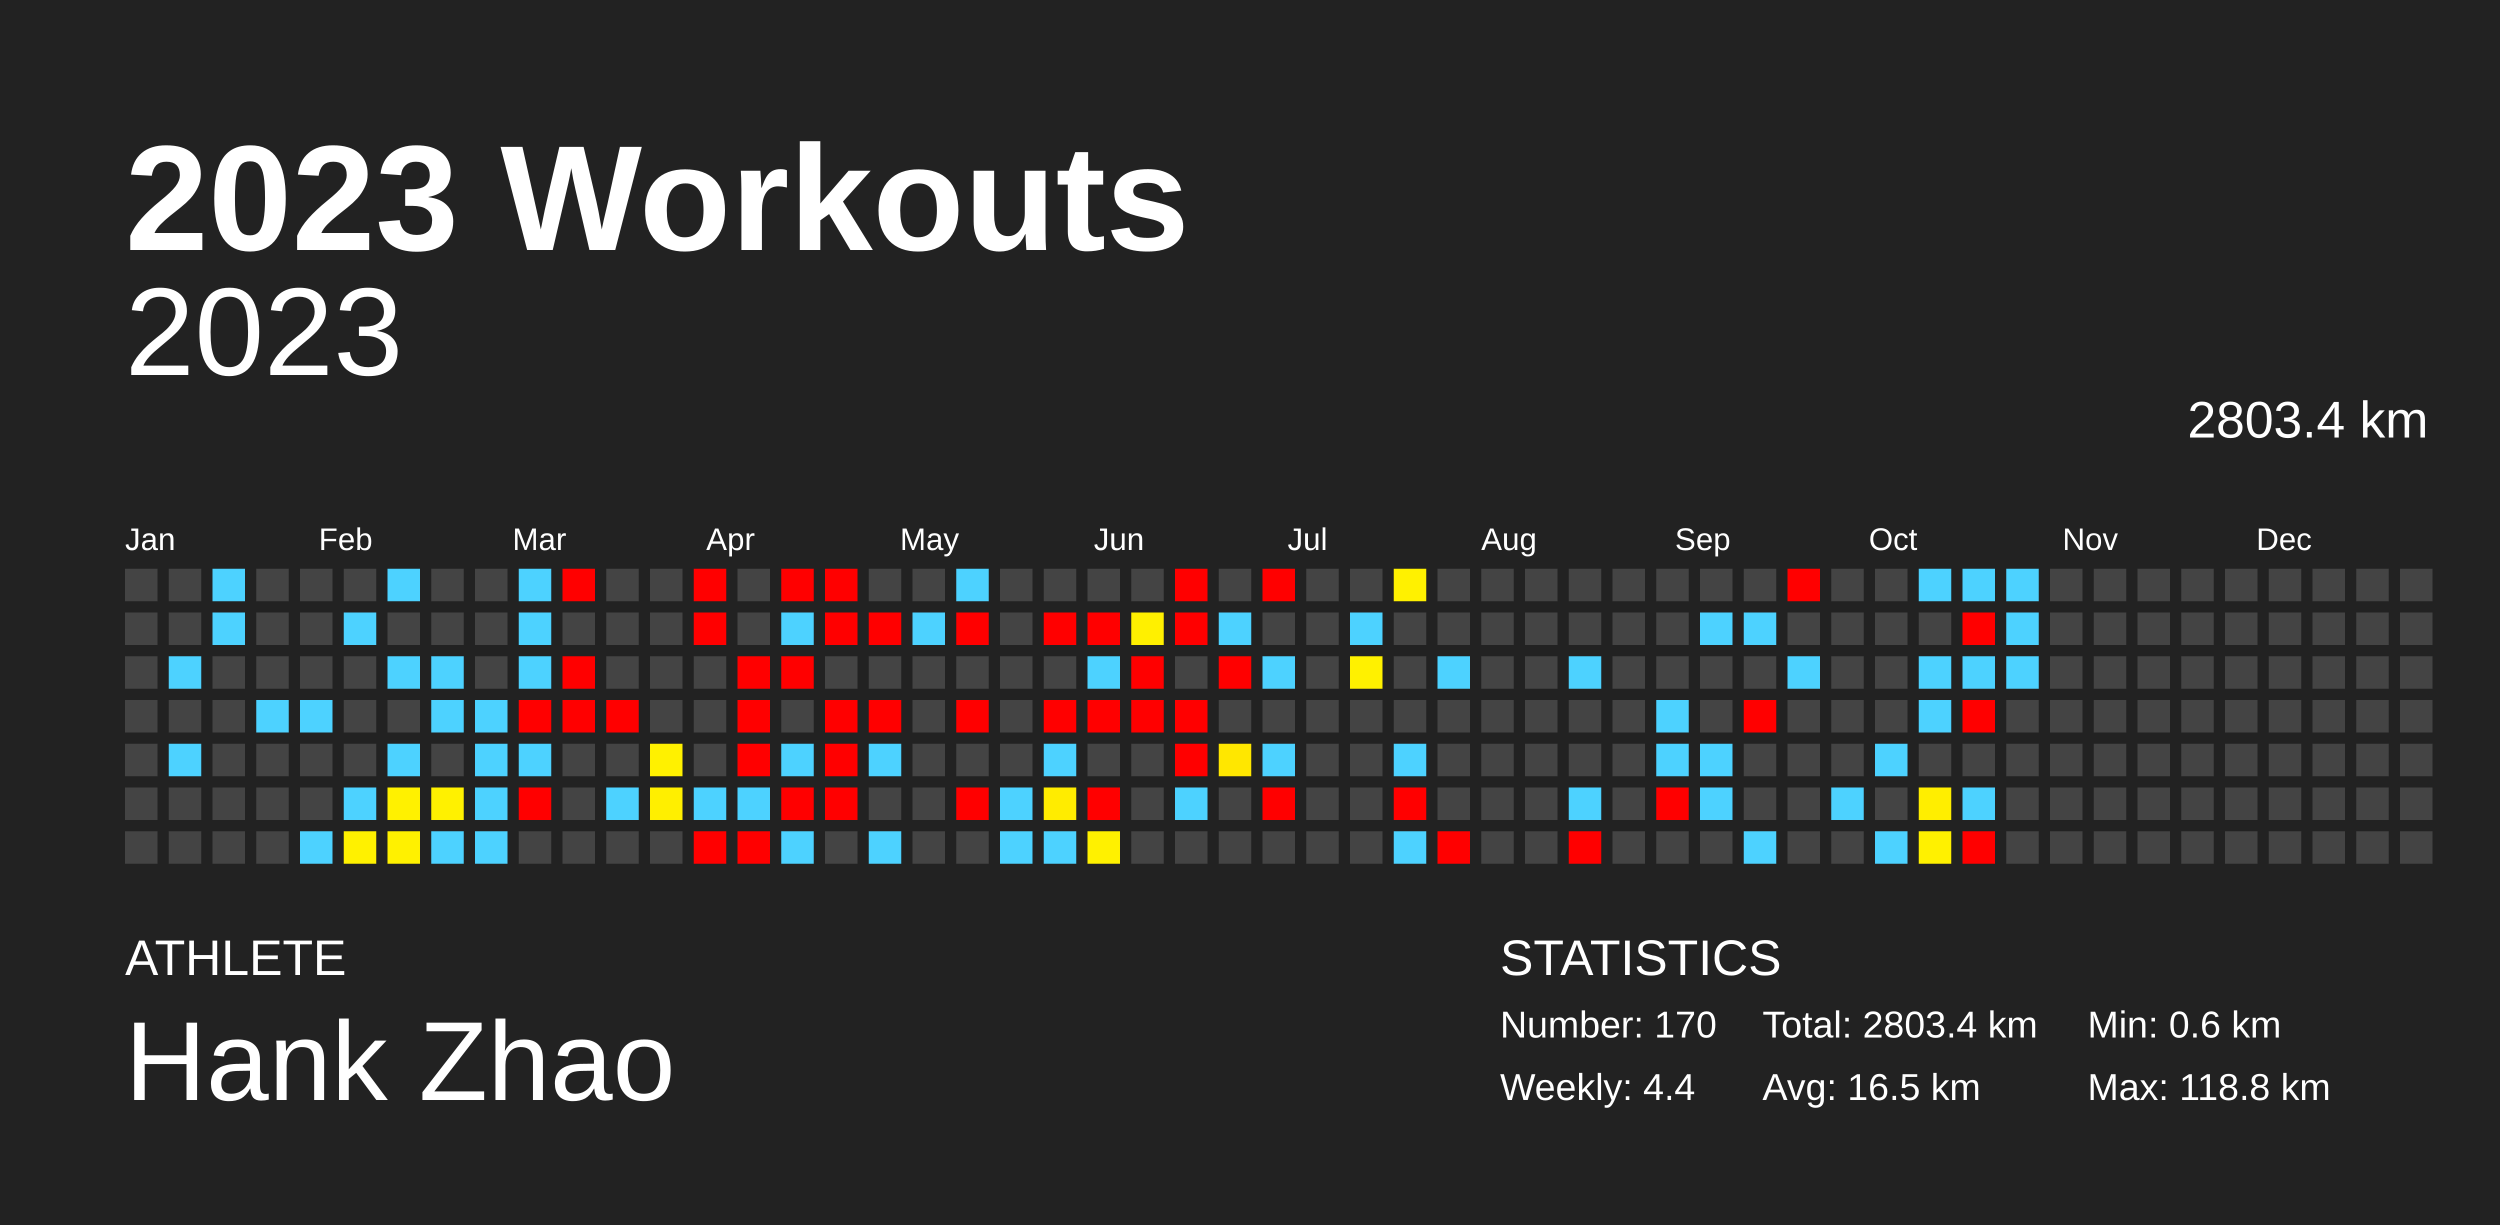
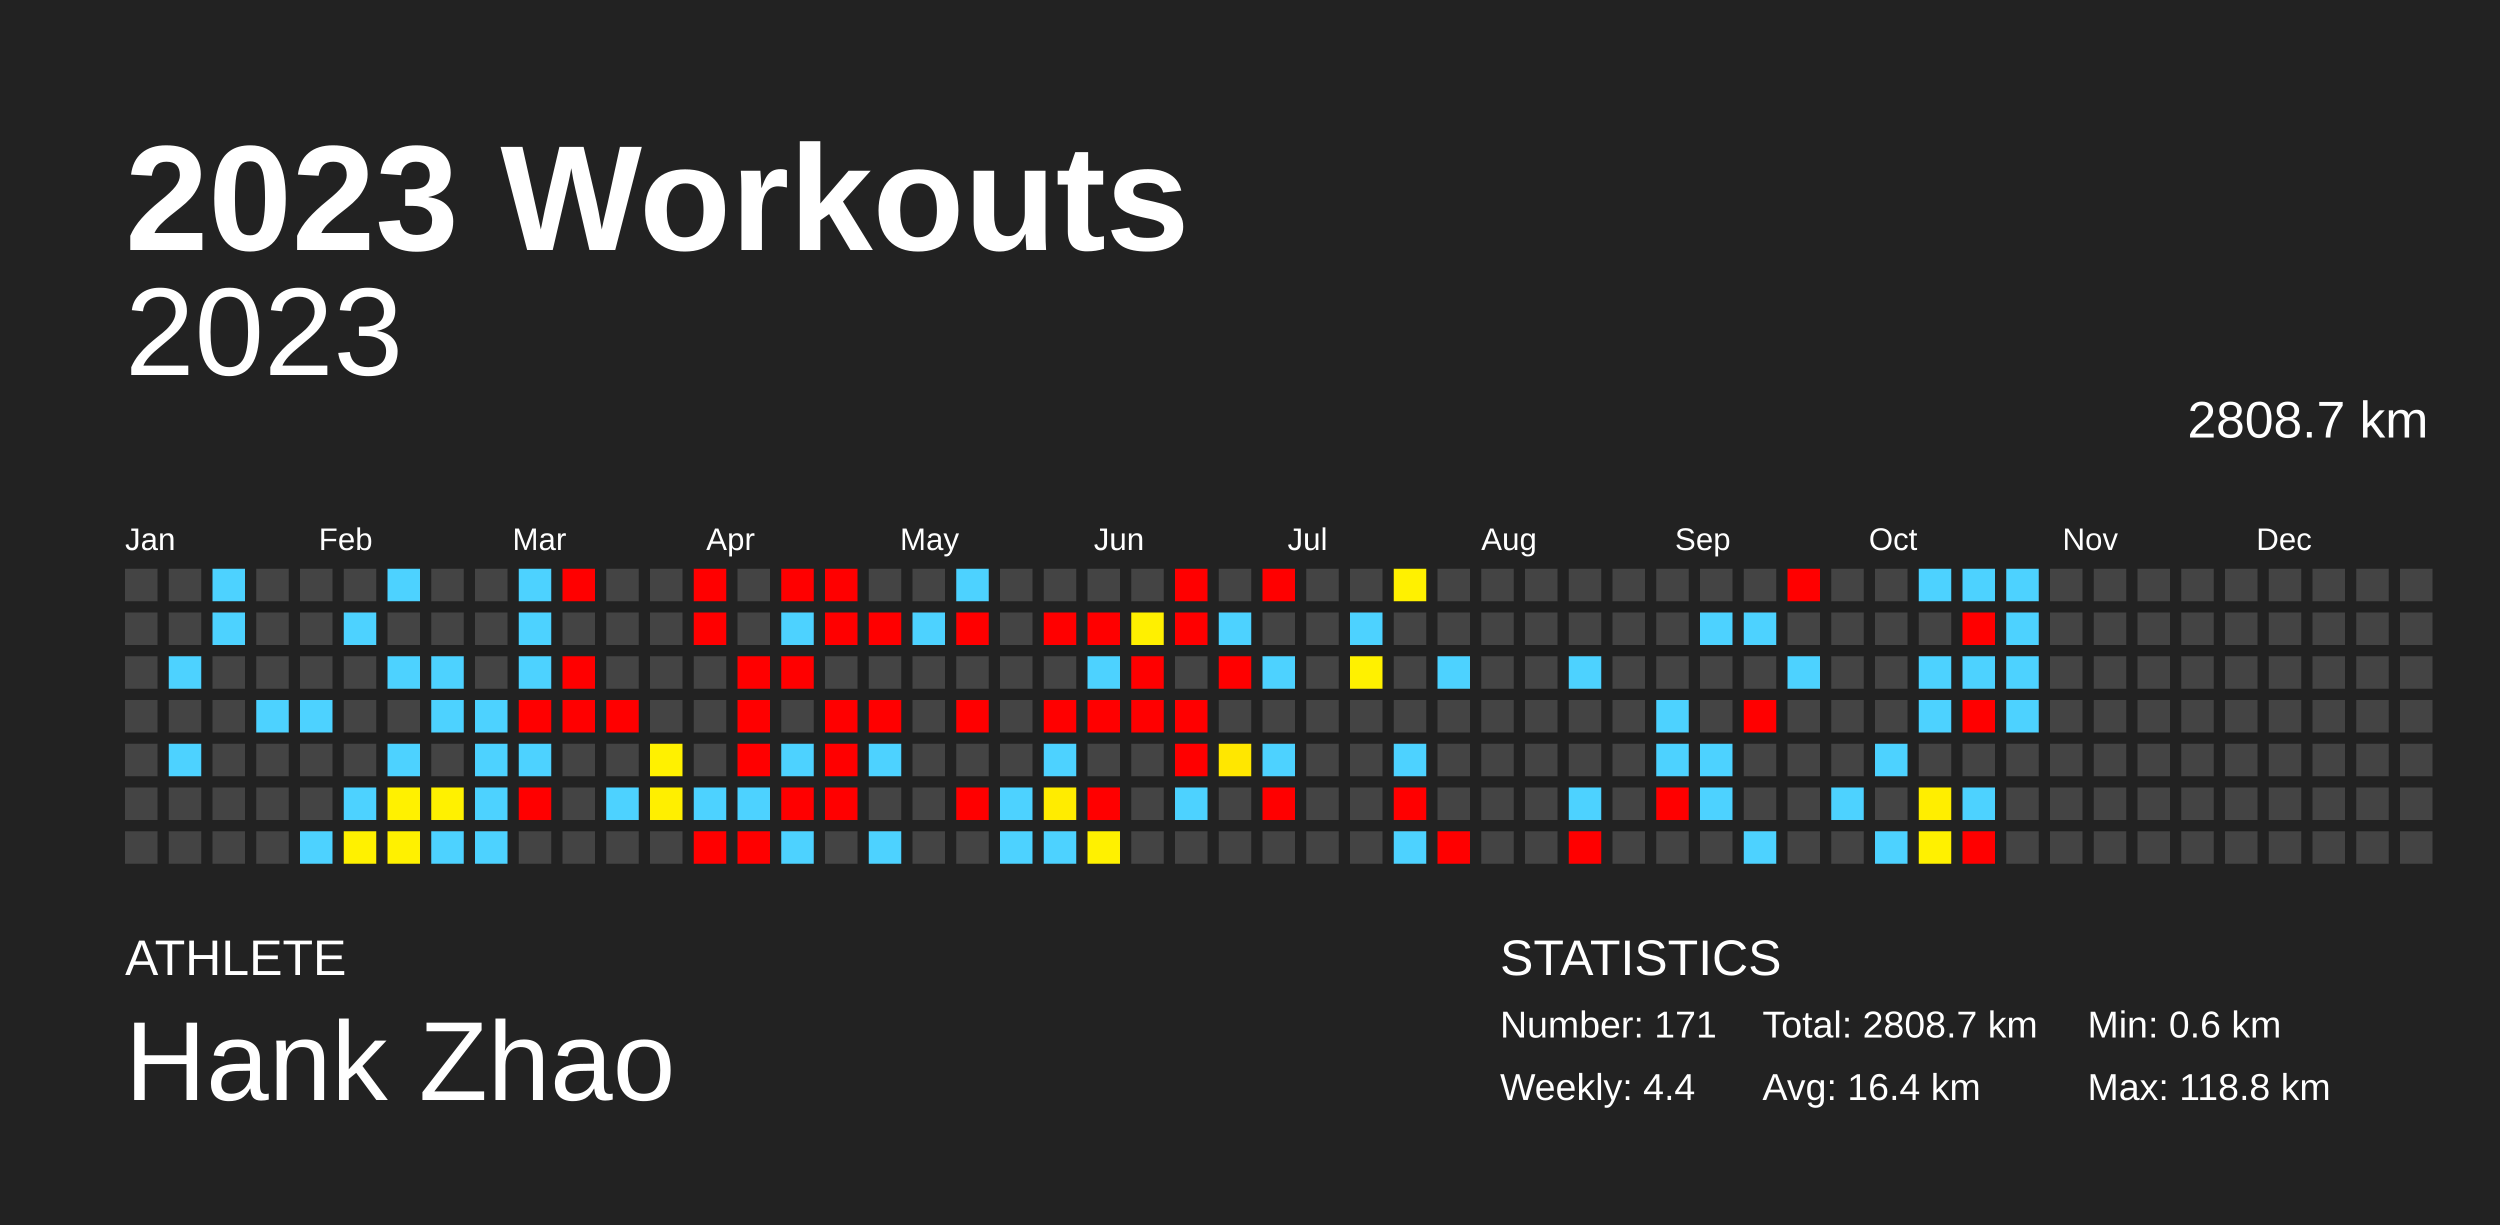
<svg xmlns="http://www.w3.org/2000/svg" baseProfile="full" height="98mm" version="1.1" viewBox="0,0,200,98" width="200mm">
  <defs />
  <rect fill="#222222" height="98" width="200" x="0" y="0" />
  <text fill="#FFFFFF" style="font-size:12px; font-family:Arial; font-weight:bold;" x="10" y="20">2023 Workouts</text>
  <text fill="#FFFFFF" style="font-size:4px; font-family:Arial" x="10" y="78">ATHLETE</text>
  <text fill="#FFFFFF" style="font-size:9px; font-family:Arial" x="10" y="88">Hank Zhao</text>
  <text fill="#FFFFFF" style="font-size:4px; font-family:Arial" x="120" y="78">STATISTICS</text>
-   <text fill="#FFFFFF" style="font-size:3px; font-family:Arial" x="120" y="83">Number: 170</text>
+   <text fill="#FFFFFF" style="font-size:3px; font-family:Arial" x="120" y="83">Number: 171</text>
  <text fill="#FFFFFF" style="font-size:3px; font-family:Arial" x="120" y="88">Weekly: 4.4</text>
-   <text fill="#FFFFFF" style="font-size:3px; font-family:Arial" x="141" y="83">Total: 2803.4 km</text>
-   <text fill="#FFFFFF" style="font-size:3px; font-family:Arial" x="141" y="88">Avg: 16.5 km</text>
+   <text fill="#FFFFFF" style="font-size:3px; font-family:Arial" x="141" y="83">Total: 2808.7 km</text>
+   <text fill="#FFFFFF" style="font-size:3px; font-family:Arial" x="141" y="88">Avg: 16.4 km</text>
  <text fill="#FFFFFF" style="font-size:3px; font-family:Arial" x="167" y="83">Min: 0.6 km</text>
  <text fill="#FFFFFF" style="font-size:3px; font-family:Arial" x="167" y="88">Max: 118.8 km</text>
  <text alignment-baseline="hanging" fill="#FFFFFF" style="font-size:10.0px; font-family:Arial;" x="10" y="30">2023</text>
-   <text alignment-baseline="hanging" fill="#FFFFFF" style="font-size:4.125px; font-family:Arial;" x="175" y="35">2803.4 km</text>
+   <text alignment-baseline="hanging" fill="#FFFFFF" style="font-size:4.125px; font-family:Arial;" x="175" y="35">2808.7 km</text>
  <text fill="#FFFFFF" style="font-size:2.5px; font-family:Arial" x="10.0" y="44">Jan</text>
  <text fill="#FFFFFF" style="font-size:2.5px; font-family:Arial" x="25.5" y="44">Feb</text>
  <text fill="#FFFFFF" style="font-size:2.5px; font-family:Arial" x="41.0" y="44">Mar</text>
  <text fill="#FFFFFF" style="font-size:2.5px; font-family:Arial" x="56.5" y="44">Apr</text>
  <text fill="#FFFFFF" style="font-size:2.5px; font-family:Arial" x="72.0" y="44">May</text>
  <text fill="#FFFFFF" style="font-size:2.5px; font-family:Arial" x="87.5" y="44">Jun</text>
  <text fill="#FFFFFF" style="font-size:2.5px; font-family:Arial" x="103.0" y="44">Jul</text>
  <text fill="#FFFFFF" style="font-size:2.5px; font-family:Arial" x="118.5" y="44">Aug</text>
  <text fill="#FFFFFF" style="font-size:2.5px; font-family:Arial" x="134.0" y="44">Sep</text>
  <text fill="#FFFFFF" style="font-size:2.5px; font-family:Arial" x="149.5" y="44">Oct</text>
  <text fill="#FFFFFF" style="font-size:2.5px; font-family:Arial" x="165.0" y="44">Nov</text>
  <text fill="#FFFFFF" style="font-size:2.5px; font-family:Arial" x="180.5" y="44">Dec</text>
  <rect fill="#444444" height="2.6" width="2.6" x="10.0" y="45.5" />
  <rect fill="#444444" height="2.6" width="2.6" x="10.0" y="49.0" />
  <rect fill="#444444" height="2.6" width="2.6" x="10.0" y="52.5" />
  <rect fill="#444444" height="2.6" width="2.6" x="10.0" y="56.0" />
  <rect fill="#444444" height="2.6" width="2.6" x="10.0" y="59.5" />
  <rect fill="#444444" height="2.6" width="2.6" x="10.0" y="63.0" />
  <rect fill="#444444" height="2.6" width="2.6" x="10.0" y="66.5" />
  <rect fill="#444444" height="2.6" width="2.6" x="13.5" y="45.5" />
  <rect fill="#444444" height="2.6" width="2.6" x="13.5" y="49.0" />
  <rect fill="#4dd2ff" height="2.6" width="2.6" x="13.5" y="52.5" />
  <rect fill="#444444" height="2.6" width="2.6" x="13.5" y="56.0" />
  <rect fill="#4dd2ff" height="2.6" width="2.6" x="13.5" y="59.5" />
  <rect fill="#444444" height="2.6" width="2.6" x="13.5" y="63.0" />
  <rect fill="#444444" height="2.6" width="2.6" x="13.5" y="66.5" />
  <rect fill="#4dd2ff" height="2.6" width="2.6" x="17.0" y="45.5" />
  <rect fill="#4dd2ff" height="2.6" width="2.6" x="17.0" y="49.0" />
  <rect fill="#444444" height="2.6" width="2.6" x="17.0" y="52.5" />
  <rect fill="#444444" height="2.6" width="2.6" x="17.0" y="56.0" />
  <rect fill="#444444" height="2.6" width="2.6" x="17.0" y="59.5" />
  <rect fill="#444444" height="2.6" width="2.6" x="17.0" y="63.0" />
  <rect fill="#444444" height="2.6" width="2.6" x="17.0" y="66.5" />
  <rect fill="#444444" height="2.6" width="2.6" x="20.5" y="45.5" />
  <rect fill="#444444" height="2.6" width="2.6" x="20.5" y="49.0" />
  <rect fill="#444444" height="2.6" width="2.6" x="20.5" y="52.5" />
  <rect fill="#4dd2ff" height="2.6" width="2.6" x="20.5" y="56.0" />
  <rect fill="#444444" height="2.6" width="2.6" x="20.5" y="59.5" />
  <rect fill="#444444" height="2.6" width="2.6" x="20.5" y="63.0" />
  <rect fill="#444444" height="2.6" width="2.6" x="20.5" y="66.5" />
  <rect fill="#444444" height="2.6" width="2.6" x="24.0" y="45.5" />
  <rect fill="#444444" height="2.6" width="2.6" x="24.0" y="49.0" />
  <rect fill="#444444" height="2.6" width="2.6" x="24.0" y="52.5" />
  <rect fill="#4dd2ff" height="2.6" width="2.6" x="24.0" y="56.0" />
  <rect fill="#444444" height="2.6" width="2.6" x="24.0" y="59.5" />
  <rect fill="#444444" height="2.6" width="2.6" x="24.0" y="63.0" />
  <rect fill="#4dd2ff" height="2.6" width="2.6" x="24.0" y="66.5" />
  <rect fill="#444444" height="2.6" width="2.6" x="27.5" y="45.5" />
  <rect fill="#4dd2ff" height="2.6" width="2.6" x="27.5" y="49.0" />
  <rect fill="#444444" height="2.6" width="2.6" x="27.5" y="52.5" />
  <rect fill="#444444" height="2.6" width="2.6" x="27.5" y="56.0" />
  <rect fill="#444444" height="2.6" width="2.6" x="27.5" y="59.5" />
  <rect fill="#4dd2ff" height="2.6" width="2.6" x="27.5" y="63.0" />
  <rect fill="#fff100" height="2.6" width="2.6" x="27.5" y="66.5" />
  <rect fill="#4dd2ff" height="2.6" width="2.6" x="31.0" y="45.5" />
  <rect fill="#444444" height="2.6" width="2.6" x="31.0" y="49.0" />
  <rect fill="#4dd2ff" height="2.6" width="2.6" x="31.0" y="52.5" />
  <rect fill="#444444" height="2.6" width="2.6" x="31.0" y="56.0" />
  <rect fill="#4dd2ff" height="2.6" width="2.6" x="31.0" y="59.5" />
  <rect fill="#fff100" height="2.6" width="2.6" x="31.0" y="63.0" />
  <rect fill="#fff100" height="2.6" width="2.6" x="31.0" y="66.5" />
  <rect fill="#444444" height="2.6" width="2.6" x="34.5" y="45.5" />
  <rect fill="#444444" height="2.6" width="2.6" x="34.5" y="49.0" />
  <rect fill="#4dd2ff" height="2.6" width="2.6" x="34.5" y="52.5" />
  <rect fill="#4dd2ff" height="2.6" width="2.6" x="34.5" y="56.0" />
  <rect fill="#444444" height="2.6" width="2.6" x="34.5" y="59.5" />
  <rect fill="#fff100" height="2.6" width="2.6" x="34.5" y="63.0" />
  <rect fill="#4dd2ff" height="2.6" width="2.6" x="34.5" y="66.5" />
  <rect fill="#444444" height="2.6" width="2.6" x="38.0" y="45.5" />
  <rect fill="#444444" height="2.6" width="2.6" x="38.0" y="49.0" />
  <rect fill="#444444" height="2.6" width="2.6" x="38.0" y="52.5" />
  <rect fill="#4dd2ff" height="2.6" width="2.6" x="38.0" y="56.0" />
  <rect fill="#4dd2ff" height="2.6" width="2.6" x="38.0" y="59.5" />
  <rect fill="#4dd2ff" height="2.6" width="2.6" x="38.0" y="63.0" />
  <rect fill="#4dd2ff" height="2.6" width="2.6" x="38.0" y="66.5" />
  <rect fill="#4dd2ff" height="2.6" width="2.6" x="41.5" y="45.5" />
  <rect fill="#4dd2ff" height="2.6" width="2.6" x="41.5" y="49.0" />
  <rect fill="#4dd2ff" height="2.6" width="2.6" x="41.5" y="52.5" />
  <rect fill="red" height="2.6" width="2.6" x="41.5" y="56.0" />
  <rect fill="#4dd2ff" height="2.6" width="2.6" x="41.5" y="59.5" />
  <rect fill="red" height="2.6" width="2.6" x="41.5" y="63.0" />
  <rect fill="#444444" height="2.6" width="2.6" x="41.5" y="66.5" />
  <rect fill="red" height="2.6" width="2.6" x="45.0" y="45.5" />
  <rect fill="#444444" height="2.6" width="2.6" x="45.0" y="49.0" />
  <rect fill="red" height="2.6" width="2.6" x="45.0" y="52.5" />
  <rect fill="red" height="2.6" width="2.6" x="45.0" y="56.0" />
  <rect fill="#444444" height="2.6" width="2.6" x="45.0" y="59.5" />
  <rect fill="#444444" height="2.6" width="2.6" x="45.0" y="63.0" />
  <rect fill="#444444" height="2.6" width="2.6" x="45.0" y="66.5" />
  <rect fill="#444444" height="2.6" width="2.6" x="48.5" y="45.5" />
  <rect fill="#444444" height="2.6" width="2.6" x="48.5" y="49.0" />
  <rect fill="#444444" height="2.6" width="2.6" x="48.5" y="52.5" />
  <rect fill="red" height="2.6" width="2.6" x="48.5" y="56.0" />
  <rect fill="#444444" height="2.6" width="2.6" x="48.5" y="59.5" />
  <rect fill="#4dd2ff" height="2.6" width="2.6" x="48.5" y="63.0" />
  <rect fill="#444444" height="2.6" width="2.6" x="48.5" y="66.5" />
  <rect fill="#444444" height="2.6" width="2.6" x="52.0" y="45.5" />
  <rect fill="#444444" height="2.6" width="2.6" x="52.0" y="49.0" />
  <rect fill="#444444" height="2.6" width="2.6" x="52.0" y="52.5" />
  <rect fill="#444444" height="2.6" width="2.6" x="52.0" y="56.0" />
  <rect fill="#fff100" height="2.6" width="2.6" x="52.0" y="59.5" />
  <rect fill="#ffef00" height="2.6" width="2.6" x="52.0" y="63.0" />
  <rect fill="#444444" height="2.6" width="2.6" x="52.0" y="66.5" />
  <rect fill="red" height="2.6" width="2.6" x="55.5" y="45.5" />
  <rect fill="red" height="2.6" width="2.6" x="55.5" y="49.0" />
  <rect fill="#444444" height="2.6" width="2.6" x="55.5" y="52.5" />
  <rect fill="#444444" height="2.6" width="2.6" x="55.5" y="56.0" />
  <rect fill="#444444" height="2.6" width="2.6" x="55.5" y="59.5" />
  <rect fill="#4dd2ff" height="2.6" width="2.6" x="55.5" y="63.0" />
  <rect fill="red" height="2.6" width="2.6" x="55.5" y="66.5" />
  <rect fill="#444444" height="2.6" width="2.6" x="59.0" y="45.5" />
  <rect fill="#444444" height="2.6" width="2.6" x="59.0" y="49.0" />
  <rect fill="red" height="2.6" width="2.6" x="59.0" y="52.5" />
  <rect fill="red" height="2.6" width="2.6" x="59.0" y="56.0" />
  <rect fill="red" height="2.6" width="2.6" x="59.0" y="59.5" />
  <rect fill="#4dd2ff" height="2.6" width="2.6" x="59.0" y="63.0" />
  <rect fill="red" height="2.6" width="2.6" x="59.0" y="66.5" />
  <rect fill="red" height="2.6" width="2.6" x="62.5" y="45.5" />
  <rect fill="#4dd2ff" height="2.6" width="2.6" x="62.5" y="49.0" />
  <rect fill="red" height="2.6" width="2.6" x="62.5" y="52.5" />
  <rect fill="#444444" height="2.6" width="2.6" x="62.5" y="56.0" />
  <rect fill="#4dd2ff" height="2.6" width="2.6" x="62.5" y="59.5" />
  <rect fill="red" height="2.6" width="2.6" x="62.5" y="63.0" />
  <rect fill="#4dd2ff" height="2.6" width="2.6" x="62.5" y="66.5" />
  <rect fill="red" height="2.6" width="2.6" x="66.0" y="45.5" />
  <rect fill="red" height="2.6" width="2.6" x="66.0" y="49.0" />
  <rect fill="#444444" height="2.6" width="2.6" x="66.0" y="52.5" />
  <rect fill="red" height="2.6" width="2.6" x="66.0" y="56.0" />
  <rect fill="red" height="2.6" width="2.6" x="66.0" y="59.5" />
  <rect fill="red" height="2.6" width="2.6" x="66.0" y="63.0" />
  <rect fill="#444444" height="2.6" width="2.6" x="66.0" y="66.5" />
  <rect fill="#444444" height="2.6" width="2.6" x="69.5" y="45.5" />
  <rect fill="red" height="2.6" width="2.6" x="69.5" y="49.0" />
  <rect fill="#444444" height="2.6" width="2.6" x="69.5" y="52.5" />
  <rect fill="red" height="2.6" width="2.6" x="69.5" y="56.0" />
  <rect fill="#4dd2ff" height="2.6" width="2.6" x="69.5" y="59.5" />
  <rect fill="#444444" height="2.6" width="2.6" x="69.5" y="63.0" />
  <rect fill="#4dd2ff" height="2.6" width="2.6" x="69.5" y="66.5" />
  <rect fill="#444444" height="2.6" width="2.6" x="73.0" y="45.5" />
  <rect fill="#4dd2ff" height="2.6" width="2.6" x="73.0" y="49.0" />
  <rect fill="#444444" height="2.6" width="2.6" x="73.0" y="52.5" />
  <rect fill="#444444" height="2.6" width="2.6" x="73.0" y="56.0" />
  <rect fill="#444444" height="2.6" width="2.6" x="73.0" y="59.5" />
  <rect fill="#444444" height="2.6" width="2.6" x="73.0" y="63.0" />
  <rect fill="#444444" height="2.6" width="2.6" x="73.0" y="66.5" />
  <rect fill="#4dd2ff" height="2.6" width="2.6" x="76.5" y="45.5" />
  <rect fill="red" height="2.6" width="2.6" x="76.5" y="49.0" />
  <rect fill="#444444" height="2.6" width="2.6" x="76.5" y="52.5" />
  <rect fill="red" height="2.6" width="2.6" x="76.5" y="56.0" />
  <rect fill="#444444" height="2.6" width="2.6" x="76.5" y="59.5" />
  <rect fill="red" height="2.6" width="2.6" x="76.5" y="63.0" />
  <rect fill="#444444" height="2.6" width="2.6" x="76.5" y="66.5" />
  <rect fill="#444444" height="2.6" width="2.6" x="80.0" y="45.5" />
  <rect fill="#444444" height="2.6" width="2.6" x="80.0" y="49.0" />
  <rect fill="#444444" height="2.6" width="2.6" x="80.0" y="52.5" />
  <rect fill="#444444" height="2.6" width="2.6" x="80.0" y="56.0" />
  <rect fill="#444444" height="2.6" width="2.6" x="80.0" y="59.5" />
  <rect fill="#4dd2ff" height="2.6" width="2.6" x="80.0" y="63.0" />
  <rect fill="#4dd2ff" height="2.6" width="2.6" x="80.0" y="66.5" />
  <rect fill="#444444" height="2.6" width="2.6" x="83.5" y="45.5" />
  <rect fill="red" height="2.6" width="2.6" x="83.5" y="49.0" />
  <rect fill="#444444" height="2.6" width="2.6" x="83.5" y="52.5" />
  <rect fill="red" height="2.6" width="2.6" x="83.5" y="56.0" />
  <rect fill="#4dd2ff" height="2.6" width="2.6" x="83.5" y="59.5" />
  <rect fill="#ffec00" height="2.6" width="2.6" x="83.5" y="63.0" />
  <rect fill="#4dd2ff" height="2.6" width="2.6" x="83.5" y="66.5" />
  <rect fill="#444444" height="2.6" width="2.6" x="87.0" y="45.5" />
  <rect fill="red" height="2.6" width="2.6" x="87.0" y="49.0" />
  <rect fill="#4dd2ff" height="2.6" width="2.6" x="87.0" y="52.5" />
  <rect fill="red" height="2.6" width="2.6" x="87.0" y="56.0" />
  <rect fill="#444444" height="2.6" width="2.6" x="87.0" y="59.5" />
  <rect fill="red" height="2.6" width="2.6" x="87.0" y="63.0" />
  <rect fill="#fff100" height="2.6" width="2.6" x="87.0" y="66.5" />
  <rect fill="#444444" height="2.6" width="2.6" x="90.5" y="45.5" />
  <rect fill="#fff000" height="2.6" width="2.6" x="90.5" y="49.0" />
  <rect fill="red" height="2.6" width="2.6" x="90.5" y="52.5" />
  <rect fill="red" height="2.6" width="2.6" x="90.5" y="56.0" />
  <rect fill="#444444" height="2.6" width="2.6" x="90.5" y="59.5" />
  <rect fill="#444444" height="2.6" width="2.6" x="90.5" y="63.0" />
  <rect fill="#444444" height="2.6" width="2.6" x="90.5" y="66.5" />
  <rect fill="red" height="2.6" width="2.6" x="94.0" y="45.5" />
  <rect fill="red" height="2.6" width="2.6" x="94.0" y="49.0" />
  <rect fill="#444444" height="2.6" width="2.6" x="94.0" y="52.5" />
  <rect fill="red" height="2.6" width="2.6" x="94.0" y="56.0" />
  <rect fill="red" height="2.6" width="2.6" x="94.0" y="59.5" />
  <rect fill="#4dd2ff" height="2.6" width="2.6" x="94.0" y="63.0" />
  <rect fill="#444444" height="2.6" width="2.6" x="94.0" y="66.5" />
  <rect fill="#444444" height="2.6" width="2.6" x="97.5" y="45.5" />
  <rect fill="#4dd2ff" height="2.6" width="2.6" x="97.5" y="49.0" />
  <rect fill="red" height="2.6" width="2.6" x="97.5" y="52.5" />
  <rect fill="#444444" height="2.6" width="2.6" x="97.5" y="56.0" />
  <rect fill="#ffe700" height="2.6" width="2.6" x="97.5" y="59.5" />
  <rect fill="#444444" height="2.6" width="2.6" x="97.5" y="63.0" />
  <rect fill="#444444" height="2.6" width="2.6" x="97.5" y="66.5" />
  <rect fill="red" height="2.6" width="2.6" x="101.0" y="45.5" />
  <rect fill="#444444" height="2.6" width="2.6" x="101.0" y="49.0" />
  <rect fill="#4dd2ff" height="2.6" width="2.6" x="101.0" y="52.5" />
  <rect fill="#444444" height="2.6" width="2.6" x="101.0" y="56.0" />
  <rect fill="#4dd2ff" height="2.6" width="2.6" x="101.0" y="59.5" />
  <rect fill="red" height="2.6" width="2.6" x="101.0" y="63.0" />
  <rect fill="#444444" height="2.6" width="2.6" x="101.0" y="66.5" />
  <rect fill="#444444" height="2.6" width="2.6" x="104.5" y="45.5" />
  <rect fill="#444444" height="2.6" width="2.6" x="104.5" y="49.0" />
  <rect fill="#444444" height="2.6" width="2.6" x="104.5" y="52.5" />
  <rect fill="#444444" height="2.6" width="2.6" x="104.5" y="56.0" />
  <rect fill="#444444" height="2.6" width="2.6" x="104.5" y="59.5" />
  <rect fill="#444444" height="2.6" width="2.6" x="104.5" y="63.0" />
  <rect fill="#444444" height="2.6" width="2.6" x="104.5" y="66.5" />
  <rect fill="#444444" height="2.6" width="2.6" x="108.0" y="45.5" />
  <rect fill="#4dd2ff" height="2.6" width="2.6" x="108.0" y="49.0" />
  <rect fill="#fff100" height="2.6" width="2.6" x="108.0" y="52.5" />
  <rect fill="#444444" height="2.6" width="2.6" x="108.0" y="56.0" />
  <rect fill="#444444" height="2.6" width="2.6" x="108.0" y="59.5" />
  <rect fill="#444444" height="2.6" width="2.6" x="108.0" y="63.0" />
  <rect fill="#444444" height="2.6" width="2.6" x="108.0" y="66.5" />
  <rect fill="#fff100" height="2.6" width="2.6" x="111.5" y="45.5" />
  <rect fill="#444444" height="2.6" width="2.6" x="111.5" y="49.0" />
  <rect fill="#444444" height="2.6" width="2.6" x="111.5" y="52.5" />
  <rect fill="#444444" height="2.6" width="2.6" x="111.5" y="56.0" />
  <rect fill="#4dd2ff" height="2.6" width="2.6" x="111.5" y="59.5" />
  <rect fill="red" height="2.6" width="2.6" x="111.5" y="63.0" />
  <rect fill="#4dd2ff" height="2.6" width="2.6" x="111.5" y="66.5" />
  <rect fill="#444444" height="2.6" width="2.6" x="115.0" y="45.5" />
  <rect fill="#444444" height="2.6" width="2.6" x="115.0" y="49.0" />
  <rect fill="#4dd2ff" height="2.6" width="2.6" x="115.0" y="52.5" />
  <rect fill="#444444" height="2.6" width="2.6" x="115.0" y="56.0" />
  <rect fill="#444444" height="2.6" width="2.6" x="115.0" y="59.5" />
  <rect fill="#444444" height="2.6" width="2.6" x="115.0" y="63.0" />
  <rect fill="red" height="2.6" width="2.6" x="115.0" y="66.5" />
  <rect fill="#444444" height="2.6" width="2.6" x="118.5" y="45.5" />
  <rect fill="#444444" height="2.6" width="2.6" x="118.5" y="49.0" />
  <rect fill="#444444" height="2.6" width="2.6" x="118.5" y="52.5" />
  <rect fill="#444444" height="2.6" width="2.6" x="118.5" y="56.0" />
  <rect fill="#444444" height="2.6" width="2.6" x="118.5" y="59.5" />
  <rect fill="#444444" height="2.6" width="2.6" x="118.5" y="63.0" />
  <rect fill="#444444" height="2.6" width="2.6" x="118.5" y="66.5" />
  <rect fill="#444444" height="2.6" width="2.6" x="122.0" y="45.5" />
  <rect fill="#444444" height="2.6" width="2.6" x="122.0" y="49.0" />
  <rect fill="#444444" height="2.6" width="2.6" x="122.0" y="52.5" />
  <rect fill="#444444" height="2.6" width="2.6" x="122.0" y="56.0" />
  <rect fill="#444444" height="2.6" width="2.6" x="122.0" y="59.5" />
  <rect fill="#444444" height="2.6" width="2.6" x="122.0" y="63.0" />
  <rect fill="#444444" height="2.6" width="2.6" x="122.0" y="66.5" />
  <rect fill="#444444" height="2.6" width="2.6" x="125.5" y="45.5" />
  <rect fill="#444444" height="2.6" width="2.6" x="125.5" y="49.0" />
  <rect fill="#4dd2ff" height="2.6" width="2.6" x="125.5" y="52.5" />
  <rect fill="#444444" height="2.6" width="2.6" x="125.5" y="56.0" />
  <rect fill="#444444" height="2.6" width="2.6" x="125.5" y="59.5" />
  <rect fill="#4dd2ff" height="2.6" width="2.6" x="125.5" y="63.0" />
  <rect fill="red" height="2.6" width="2.6" x="125.5" y="66.5" />
  <rect fill="#444444" height="2.6" width="2.6" x="129.0" y="45.5" />
  <rect fill="#444444" height="2.6" width="2.6" x="129.0" y="49.0" />
  <rect fill="#444444" height="2.6" width="2.6" x="129.0" y="52.5" />
  <rect fill="#444444" height="2.6" width="2.6" x="129.0" y="56.0" />
  <rect fill="#444444" height="2.6" width="2.6" x="129.0" y="59.5" />
  <rect fill="#444444" height="2.6" width="2.6" x="129.0" y="63.0" />
  <rect fill="#444444" height="2.6" width="2.6" x="129.0" y="66.5" />
  <rect fill="#444444" height="2.6" width="2.6" x="132.5" y="45.5" />
  <rect fill="#444444" height="2.6" width="2.6" x="132.5" y="49.0" />
  <rect fill="#444444" height="2.6" width="2.6" x="132.5" y="52.5" />
  <rect fill="#4dd2ff" height="2.6" width="2.6" x="132.5" y="56.0" />
  <rect fill="#4dd2ff" height="2.6" width="2.6" x="132.5" y="59.5" />
  <rect fill="red" height="2.6" width="2.6" x="132.5" y="63.0" />
  <rect fill="#444444" height="2.6" width="2.6" x="132.5" y="66.5" />
  <rect fill="#444444" height="2.6" width="2.6" x="136.0" y="45.5" />
  <rect fill="#4dd2ff" height="2.6" width="2.6" x="136.0" y="49.0" />
  <rect fill="#444444" height="2.6" width="2.6" x="136.0" y="52.5" />
  <rect fill="#444444" height="2.6" width="2.6" x="136.0" y="56.0" />
  <rect fill="#4dd2ff" height="2.6" width="2.6" x="136.0" y="59.5" />
  <rect fill="#4dd2ff" height="2.6" width="2.6" x="136.0" y="63.0" />
  <rect fill="#444444" height="2.6" width="2.6" x="136.0" y="66.5" />
  <rect fill="#444444" height="2.6" width="2.6" x="139.5" y="45.5" />
  <rect fill="#4dd2ff" height="2.6" width="2.6" x="139.5" y="49.0" />
  <rect fill="#444444" height="2.6" width="2.6" x="139.5" y="52.5" />
  <rect fill="red" height="2.6" width="2.6" x="139.5" y="56.0" />
  <rect fill="#444444" height="2.6" width="2.6" x="139.5" y="59.5" />
  <rect fill="#444444" height="2.6" width="2.6" x="139.5" y="63.0" />
  <rect fill="#4dd2ff" height="2.6" width="2.6" x="139.5" y="66.5" />
  <rect fill="red" height="2.6" width="2.6" x="143.0" y="45.5" />
  <rect fill="#444444" height="2.6" width="2.6" x="143.0" y="49.0" />
  <rect fill="#4dd2ff" height="2.6" width="2.6" x="143.0" y="52.5" />
  <rect fill="#444444" height="2.6" width="2.6" x="143.0" y="56.0" />
  <rect fill="#444444" height="2.6" width="2.6" x="143.0" y="59.5" />
  <rect fill="#444444" height="2.6" width="2.6" x="143.0" y="63.0" />
  <rect fill="#444444" height="2.6" width="2.6" x="143.0" y="66.5" />
  <rect fill="#444444" height="2.6" width="2.6" x="146.5" y="45.5" />
  <rect fill="#444444" height="2.6" width="2.6" x="146.5" y="49.0" />
  <rect fill="#444444" height="2.6" width="2.6" x="146.5" y="52.5" />
  <rect fill="#444444" height="2.6" width="2.6" x="146.5" y="56.0" />
  <rect fill="#444444" height="2.6" width="2.6" x="146.5" y="59.5" />
  <rect fill="#4dd2ff" height="2.6" width="2.6" x="146.5" y="63.0" />
  <rect fill="#444444" height="2.6" width="2.6" x="146.5" y="66.5" />
  <rect fill="#444444" height="2.6" width="2.6" x="150.0" y="45.5" />
  <rect fill="#444444" height="2.6" width="2.6" x="150.0" y="49.0" />
  <rect fill="#444444" height="2.6" width="2.6" x="150.0" y="52.5" />
  <rect fill="#444444" height="2.6" width="2.6" x="150.0" y="56.0" />
  <rect fill="#4dd2ff" height="2.6" width="2.6" x="150.0" y="59.5" />
  <rect fill="#444444" height="2.6" width="2.6" x="150.0" y="63.0" />
  <rect fill="#4dd2ff" height="2.6" width="2.6" x="150.0" y="66.5" />
  <rect fill="#4dd2ff" height="2.6" width="2.6" x="153.5" y="45.5" />
  <rect fill="#444444" height="2.6" width="2.6" x="153.5" y="49.0" />
  <rect fill="#4dd2ff" height="2.6" width="2.6" x="153.5" y="52.5" />
  <rect fill="#4dd2ff" height="2.6" width="2.6" x="153.5" y="56.0" />
  <rect fill="#444444" height="2.6" width="2.6" x="153.5" y="59.5" />
  <rect fill="#ffee00" height="2.6" width="2.6" x="153.5" y="63.0" />
  <rect fill="#fff100" height="2.6" width="2.6" x="153.5" y="66.5" />
  <rect fill="#4dd2ff" height="2.6" width="2.6" x="157.0" y="45.5" />
  <rect fill="red" height="2.6" width="2.6" x="157.0" y="49.0" />
  <rect fill="#4dd2ff" height="2.6" width="2.6" x="157.0" y="52.5" />
  <rect fill="red" height="2.6" width="2.6" x="157.0" y="56.0" />
  <rect fill="#444444" height="2.6" width="2.6" x="157.0" y="59.5" />
  <rect fill="#4dd2ff" height="2.6" width="2.6" x="157.0" y="63.0" />
  <rect fill="red" height="2.6" width="2.6" x="157.0" y="66.5" />
  <rect fill="#4dd2ff" height="2.6" width="2.6" x="160.5" y="45.5" />
  <rect fill="#4dd2ff" height="2.6" width="2.6" x="160.5" y="49.0" />
  <rect fill="#4dd2ff" height="2.6" width="2.6" x="160.5" y="52.5" />
-   <rect fill="#444444" height="2.6" width="2.6" x="160.5" y="56.0" />
+   <rect fill="#4dd2ff" height="2.6" width="2.6" x="160.5" y="56.0" />
  <rect fill="#444444" height="2.6" width="2.6" x="160.5" y="59.5" />
  <rect fill="#444444" height="2.6" width="2.6" x="160.5" y="63.0" />
  <rect fill="#444444" height="2.6" width="2.6" x="160.5" y="66.5" />
  <rect fill="#444444" height="2.6" width="2.6" x="164.0" y="45.5" />
  <rect fill="#444444" height="2.6" width="2.6" x="164.0" y="49.0" />
  <rect fill="#444444" height="2.6" width="2.6" x="164.0" y="52.5" />
  <rect fill="#444444" height="2.6" width="2.6" x="164.0" y="56.0" />
  <rect fill="#444444" height="2.6" width="2.6" x="164.0" y="59.5" />
  <rect fill="#444444" height="2.6" width="2.6" x="164.0" y="63.0" />
  <rect fill="#444444" height="2.6" width="2.6" x="164.0" y="66.5" />
  <rect fill="#444444" height="2.6" width="2.6" x="167.5" y="45.5" />
  <rect fill="#444444" height="2.6" width="2.6" x="167.5" y="49.0" />
  <rect fill="#444444" height="2.6" width="2.6" x="167.5" y="52.5" />
  <rect fill="#444444" height="2.6" width="2.6" x="167.5" y="56.0" />
  <rect fill="#444444" height="2.6" width="2.6" x="167.5" y="59.5" />
  <rect fill="#444444" height="2.6" width="2.6" x="167.5" y="63.0" />
  <rect fill="#444444" height="2.6" width="2.6" x="167.5" y="66.5" />
  <rect fill="#444444" height="2.6" width="2.6" x="171.0" y="45.5" />
  <rect fill="#444444" height="2.6" width="2.6" x="171.0" y="49.0" />
  <rect fill="#444444" height="2.6" width="2.6" x="171.0" y="52.5" />
  <rect fill="#444444" height="2.6" width="2.6" x="171.0" y="56.0" />
  <rect fill="#444444" height="2.6" width="2.6" x="171.0" y="59.5" />
  <rect fill="#444444" height="2.6" width="2.6" x="171.0" y="63.0" />
  <rect fill="#444444" height="2.6" width="2.6" x="171.0" y="66.5" />
  <rect fill="#444444" height="2.6" width="2.6" x="174.5" y="45.5" />
  <rect fill="#444444" height="2.6" width="2.6" x="174.5" y="49.0" />
  <rect fill="#444444" height="2.6" width="2.6" x="174.5" y="52.5" />
  <rect fill="#444444" height="2.6" width="2.6" x="174.5" y="56.0" />
  <rect fill="#444444" height="2.6" width="2.6" x="174.5" y="59.5" />
  <rect fill="#444444" height="2.6" width="2.6" x="174.5" y="63.0" />
  <rect fill="#444444" height="2.6" width="2.6" x="174.5" y="66.5" />
  <rect fill="#444444" height="2.6" width="2.6" x="178.0" y="45.5" />
  <rect fill="#444444" height="2.6" width="2.6" x="178.0" y="49.0" />
  <rect fill="#444444" height="2.6" width="2.6" x="178.0" y="52.5" />
  <rect fill="#444444" height="2.6" width="2.6" x="178.0" y="56.0" />
  <rect fill="#444444" height="2.6" width="2.6" x="178.0" y="59.5" />
  <rect fill="#444444" height="2.6" width="2.6" x="178.0" y="63.0" />
  <rect fill="#444444" height="2.6" width="2.6" x="178.0" y="66.5" />
  <rect fill="#444444" height="2.6" width="2.6" x="181.5" y="45.5" />
  <rect fill="#444444" height="2.6" width="2.6" x="181.5" y="49.0" />
  <rect fill="#444444" height="2.6" width="2.6" x="181.5" y="52.5" />
  <rect fill="#444444" height="2.6" width="2.6" x="181.5" y="56.0" />
  <rect fill="#444444" height="2.6" width="2.6" x="181.5" y="59.5" />
  <rect fill="#444444" height="2.6" width="2.6" x="181.5" y="63.0" />
  <rect fill="#444444" height="2.6" width="2.6" x="181.5" y="66.5" />
  <rect fill="#444444" height="2.6" width="2.6" x="185.0" y="45.5" />
  <rect fill="#444444" height="2.6" width="2.6" x="185.0" y="49.0" />
  <rect fill="#444444" height="2.6" width="2.6" x="185.0" y="52.5" />
  <rect fill="#444444" height="2.6" width="2.6" x="185.0" y="56.0" />
  <rect fill="#444444" height="2.6" width="2.6" x="185.0" y="59.5" />
  <rect fill="#444444" height="2.6" width="2.6" x="185.0" y="63.0" />
  <rect fill="#444444" height="2.6" width="2.6" x="185.0" y="66.5" />
  <rect fill="#444444" height="2.6" width="2.6" x="188.5" y="45.5" />
  <rect fill="#444444" height="2.6" width="2.6" x="188.5" y="49.0" />
  <rect fill="#444444" height="2.6" width="2.6" x="188.5" y="52.5" />
  <rect fill="#444444" height="2.6" width="2.6" x="188.5" y="56.0" />
  <rect fill="#444444" height="2.6" width="2.6" x="188.5" y="59.5" />
  <rect fill="#444444" height="2.6" width="2.6" x="188.5" y="63.0" />
  <rect fill="#444444" height="2.6" width="2.6" x="188.5" y="66.5" />
  <rect fill="#444444" height="2.6" width="2.6" x="192.0" y="45.5" />
  <rect fill="#444444" height="2.6" width="2.6" x="192.0" y="49.0" />
  <rect fill="#444444" height="2.6" width="2.6" x="192.0" y="52.5" />
  <rect fill="#444444" height="2.6" width="2.6" x="192.0" y="56.0" />
  <rect fill="#444444" height="2.6" width="2.6" x="192.0" y="59.5" />
  <rect fill="#444444" height="2.6" width="2.6" x="192.0" y="63.0" />
  <rect fill="#444444" height="2.6" width="2.6" x="192.0" y="66.5" />
</svg>
